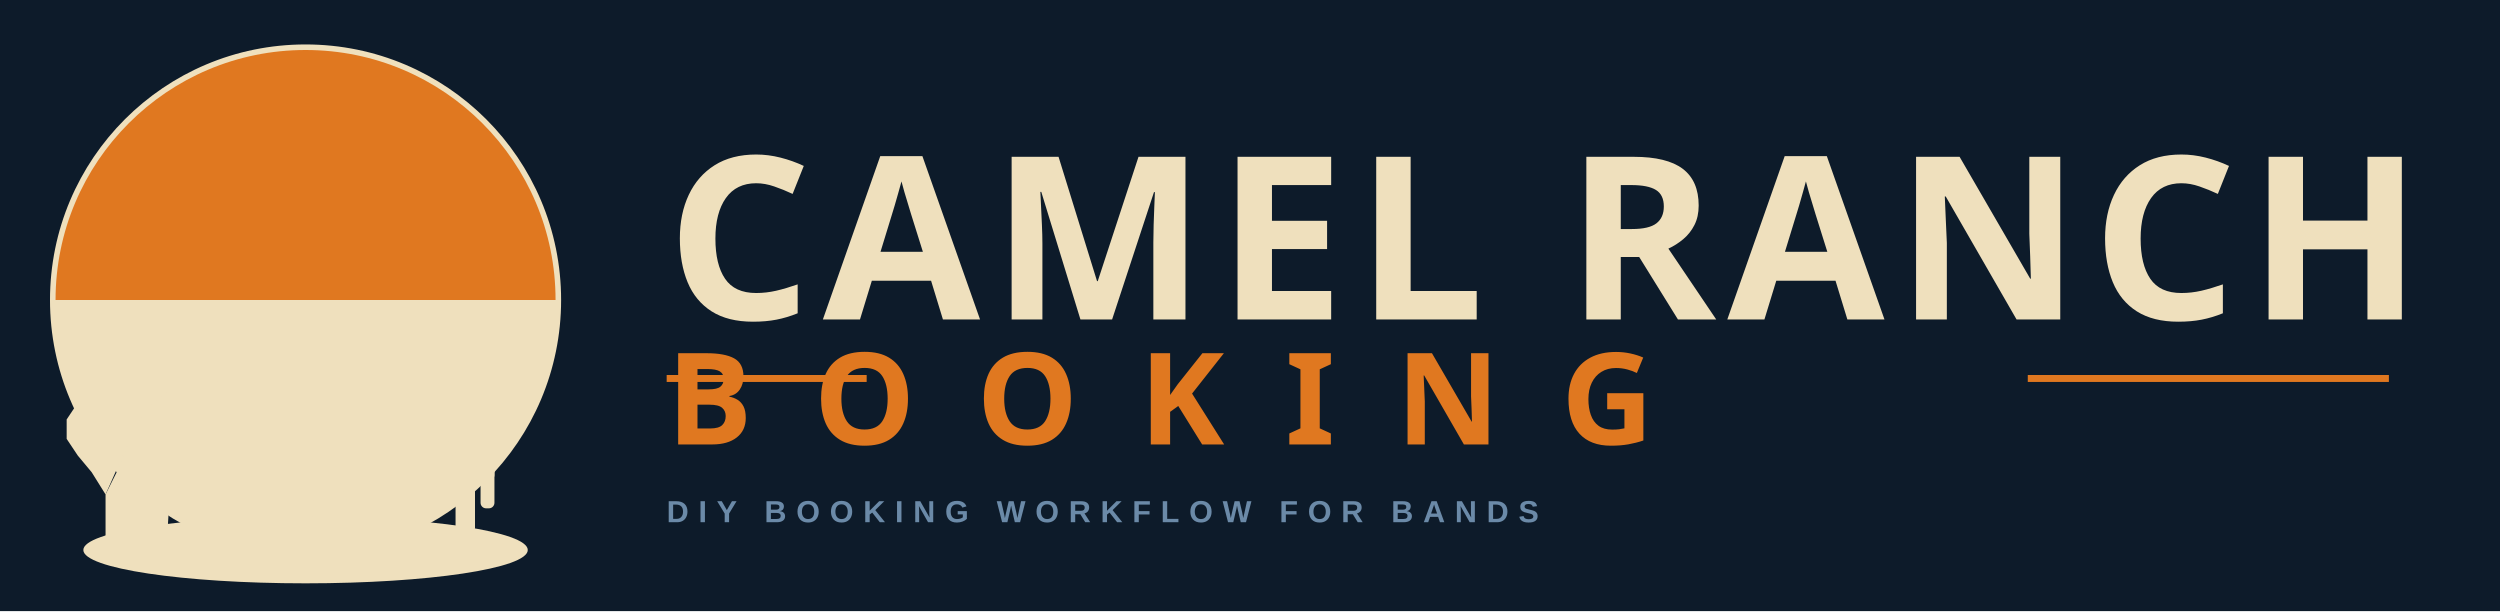
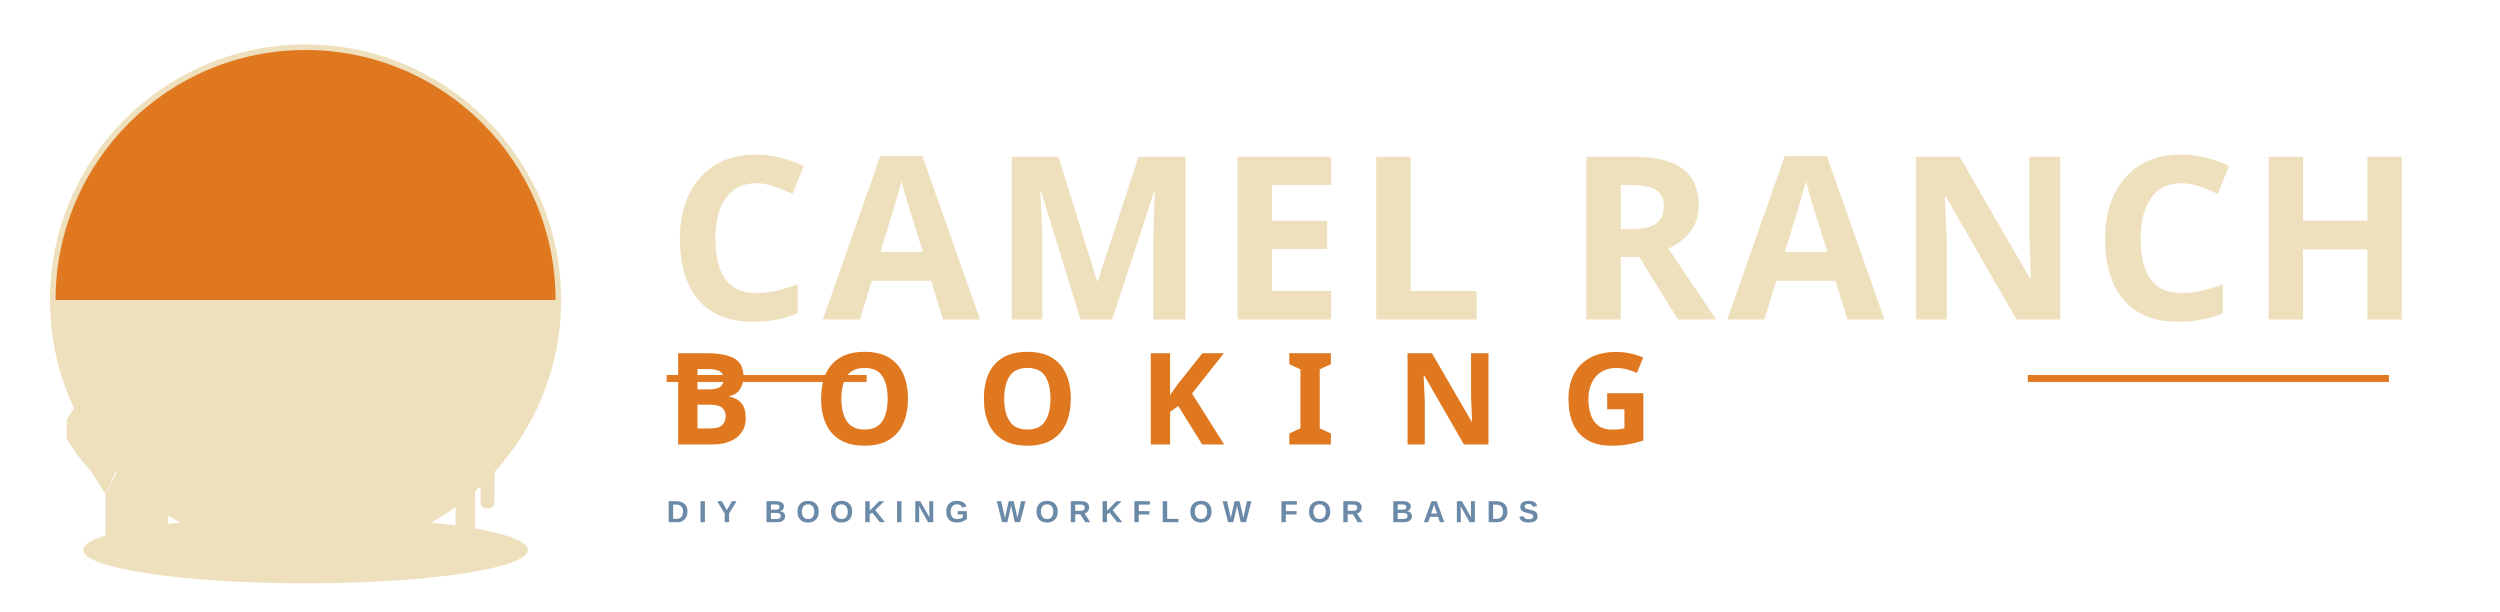
<svg xmlns="http://www.w3.org/2000/svg" viewBox="0 0 900 220" width="900" height="220">
-   <rect width="900" height="220" fill="#0D1B2A" />
+   <rect width="900" height="220" fill="none" />
  <circle cx="110" cy="108" r="90" fill="none" stroke="#EFE0BD" stroke-width="4" />
  <path d="M 20 108 A 90 90 0 0 0 200 108 Z" fill="#EFE0BD" />
  <path d="M 20 108 A 90 90 0 0 1 200 108 Z" fill="#E07820" />
  <clipPath id="banner-topclip">
    <path d="M 20 108 A 90 90 0 0 1 200 108 Z" />
  </clipPath>
  <g clip-path="url(#banner-topclip)">
    <rect x="20" y="114" width="180" height="7" fill="#C05808" />
    <rect x="20" y="125" width="180" height="7" fill="#C05808" />
    <rect x="20" y="136" width="180" height="7" fill="#C05808" />
    <rect x="20" y="147" width="180" height="7" fill="#C05808" />
    <rect x="20" y="158" width="180" height="7" fill="#C05808" />
  </g>
  <ellipse cx="110" cy="198" rx="80" ry="12" fill="#EFE0BD" />
  <g fill="#EFE0BD">
    <rect x="164" y="148" width="7" height="44" rx="2" />
    <rect x="157" y="158" width="7" height="6" rx="2" />
    <rect x="157" y="158" width="5" height="18" rx="2" />
    <rect x="171" y="167" width="7" height="6" rx="2" />
    <rect x="173" y="167" width="5" height="16" rx="2" />
  </g>
  <path d="     M 38 196     L 38 178 L 42 170 L 46 160     L 49 153 L 53 147 L 58 143     L 63 139 L 68 138 L 72 142     L 74 145 L 76 143     L 79 136 L 83 132 L 87 130     L 92 132 L 94 138 L 96 143     L 100 140 L 104 139 L 108 142     L 110 149 L 112 155     L 117 163 L 122 172 L 125 180     L 126 196     L 121 196 L 120 178 L 116 171     L 113 180 L 112 196     L 95 196 L 94 178 L 90 171     L 87 180 L 86 196     L 69 196 L 68 178 L 64 171     L 61 180 L 60 196     Z   " fill="#EFE0BD" />
  <path d="     M 38 178 L 33 170 L 28 164     L 24 158 L 24 151 L 28 145     L 34 143 L 40 145 L 44 151     L 46 160   " fill="#EFE0BD" />
  <path d="M 126 178 Q 133 168 130 158 Q 136 166 132 178 Z" fill="#EFE0BD" />
  <text x="240" y="115" font-family="'Bebas Neue', Impact, 'Arial Narrow', sans-serif" font-size="82" font-weight="900" fill="#EFE0BD" letter-spacing="4">CAMEL RANCH</text>
  <rect x="240" y="135" width="72" height="2.5" fill="#E07820" />
  <rect x="730" y="135" width="130" height="2.5" fill="#E07820" />
  <text x="240" y="160" font-family="'Bebas Neue', Impact, 'Arial Narrow', sans-serif" font-size="46" font-weight="700" fill="#E07820" letter-spacing="22">BOOKING</text>
  <text x="240" y="188" font-family="'Nunito', 'Segoe UI', Arial, sans-serif" font-size="11" font-weight="600" fill="#6B8AA8" letter-spacing="3.5">DIY BOOKING WORKFLOW FOR BANDS</text>
</svg>
